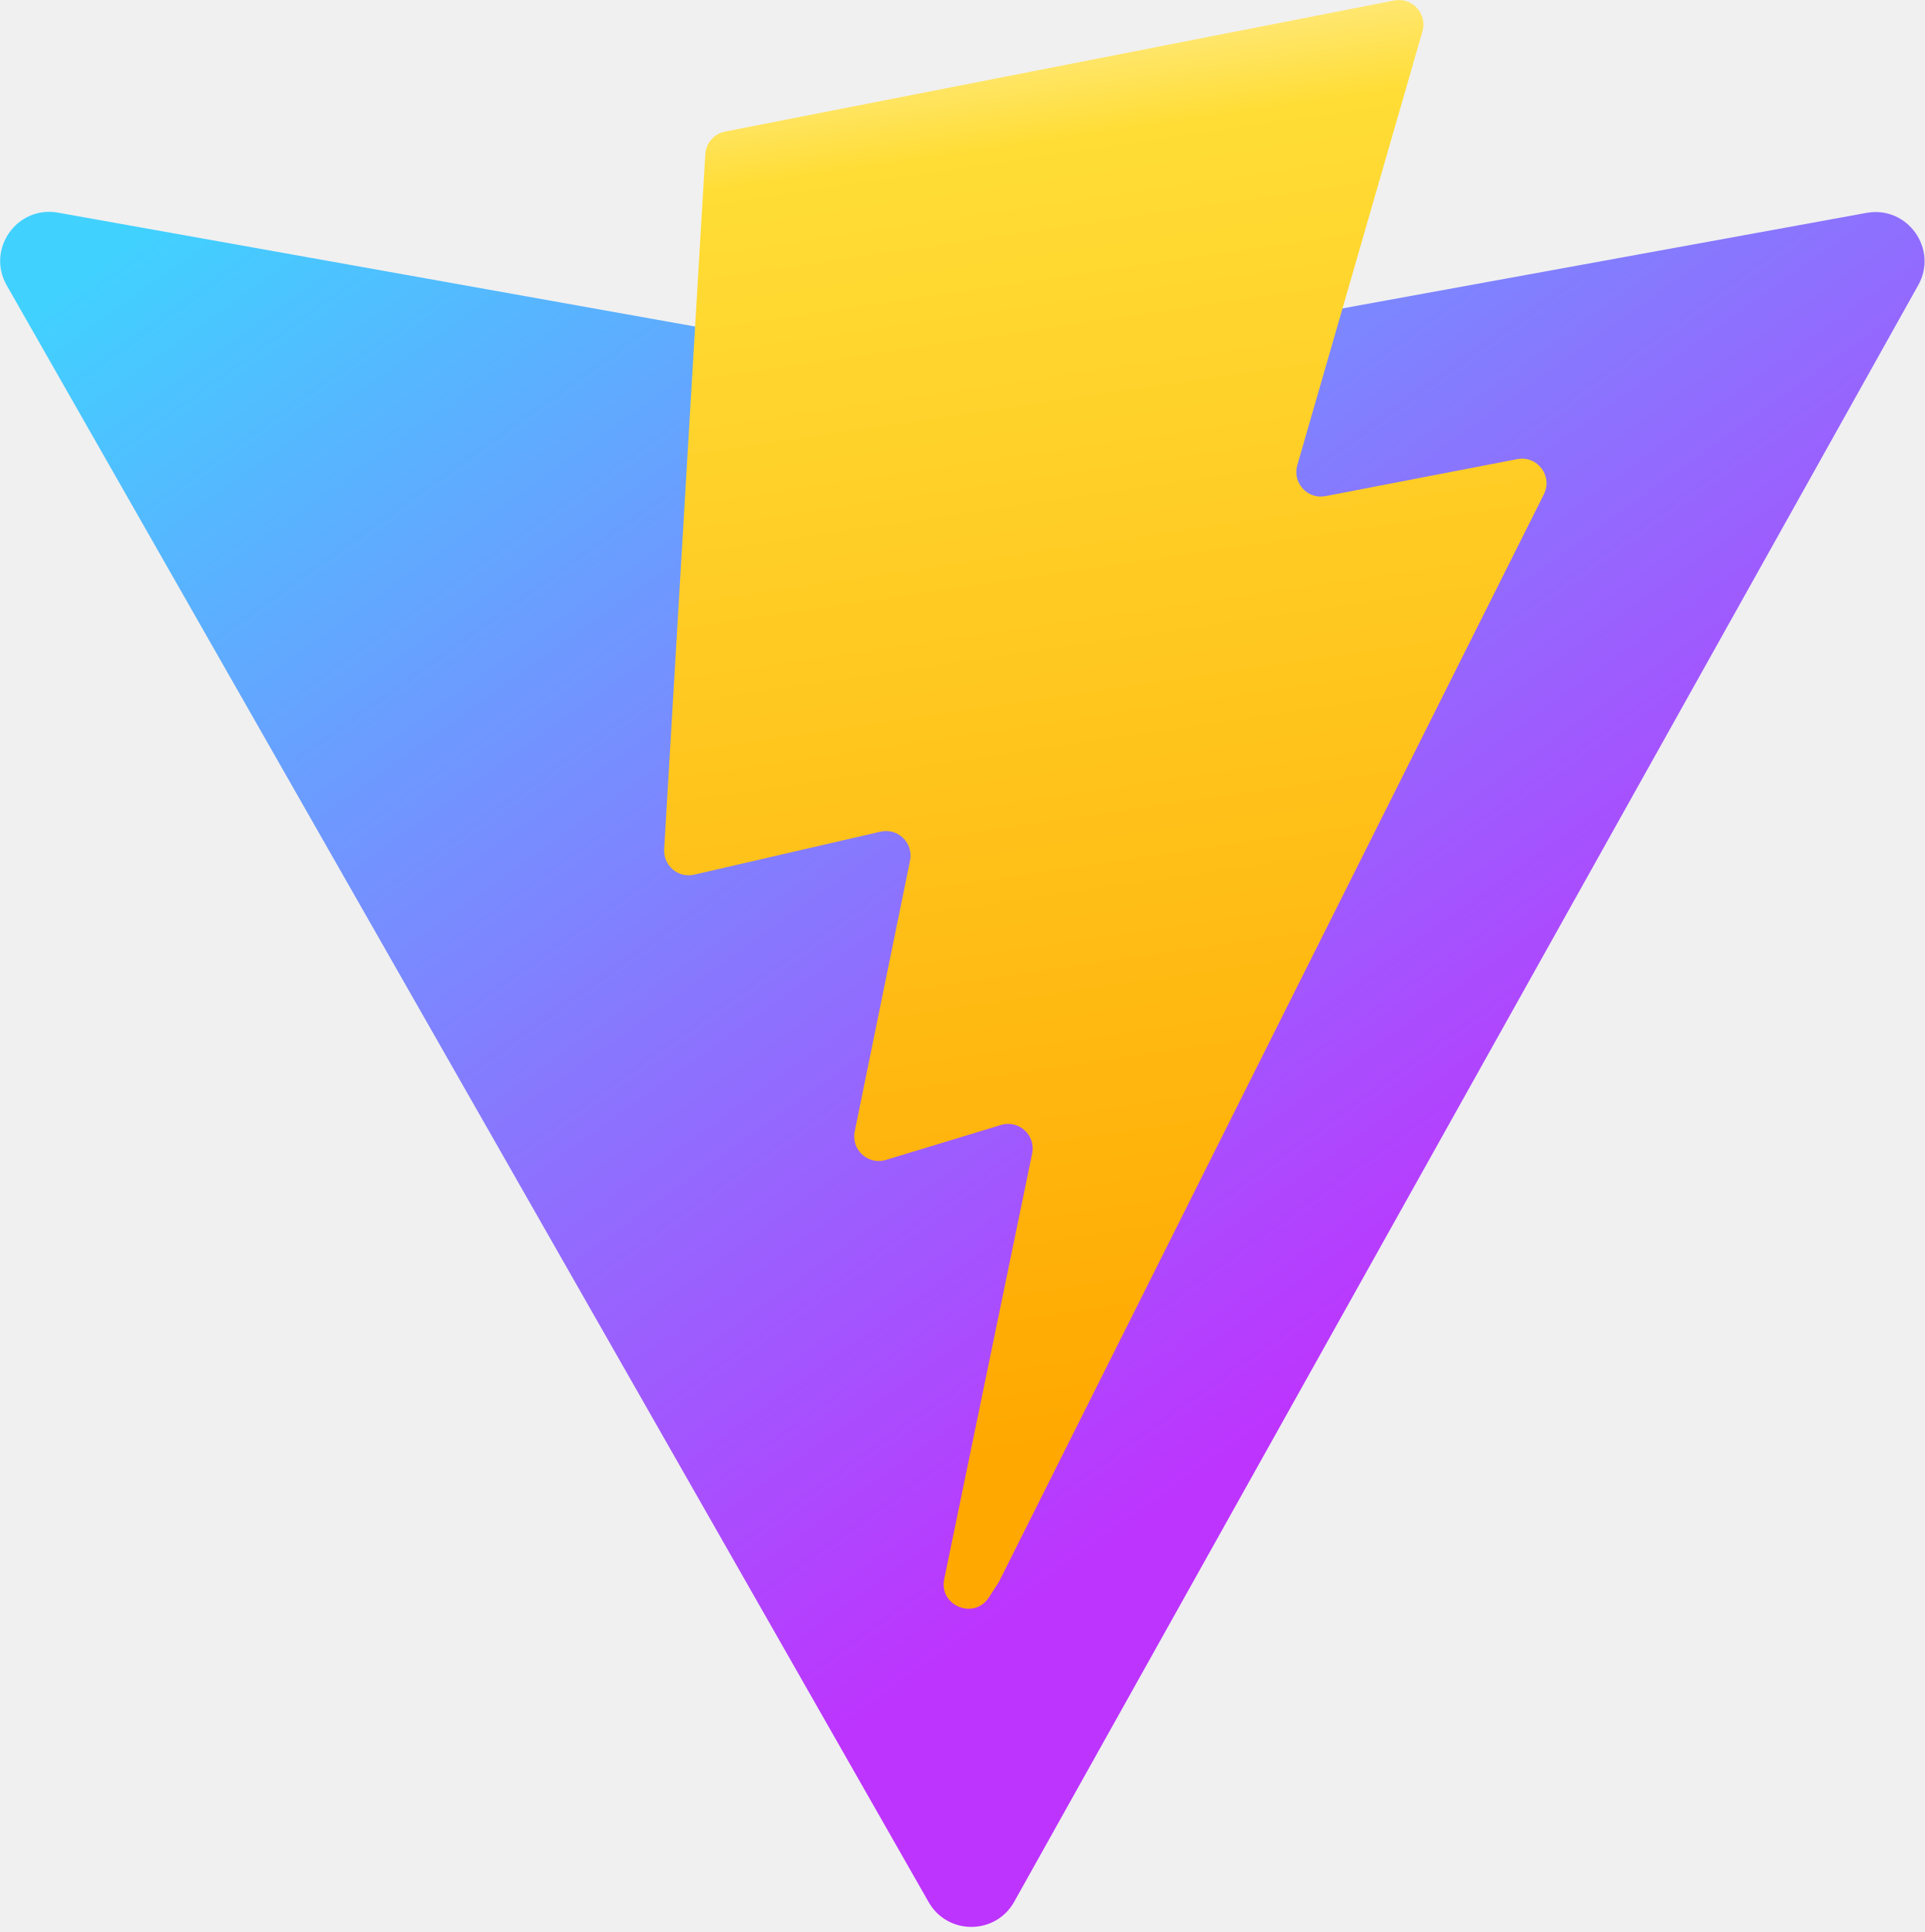
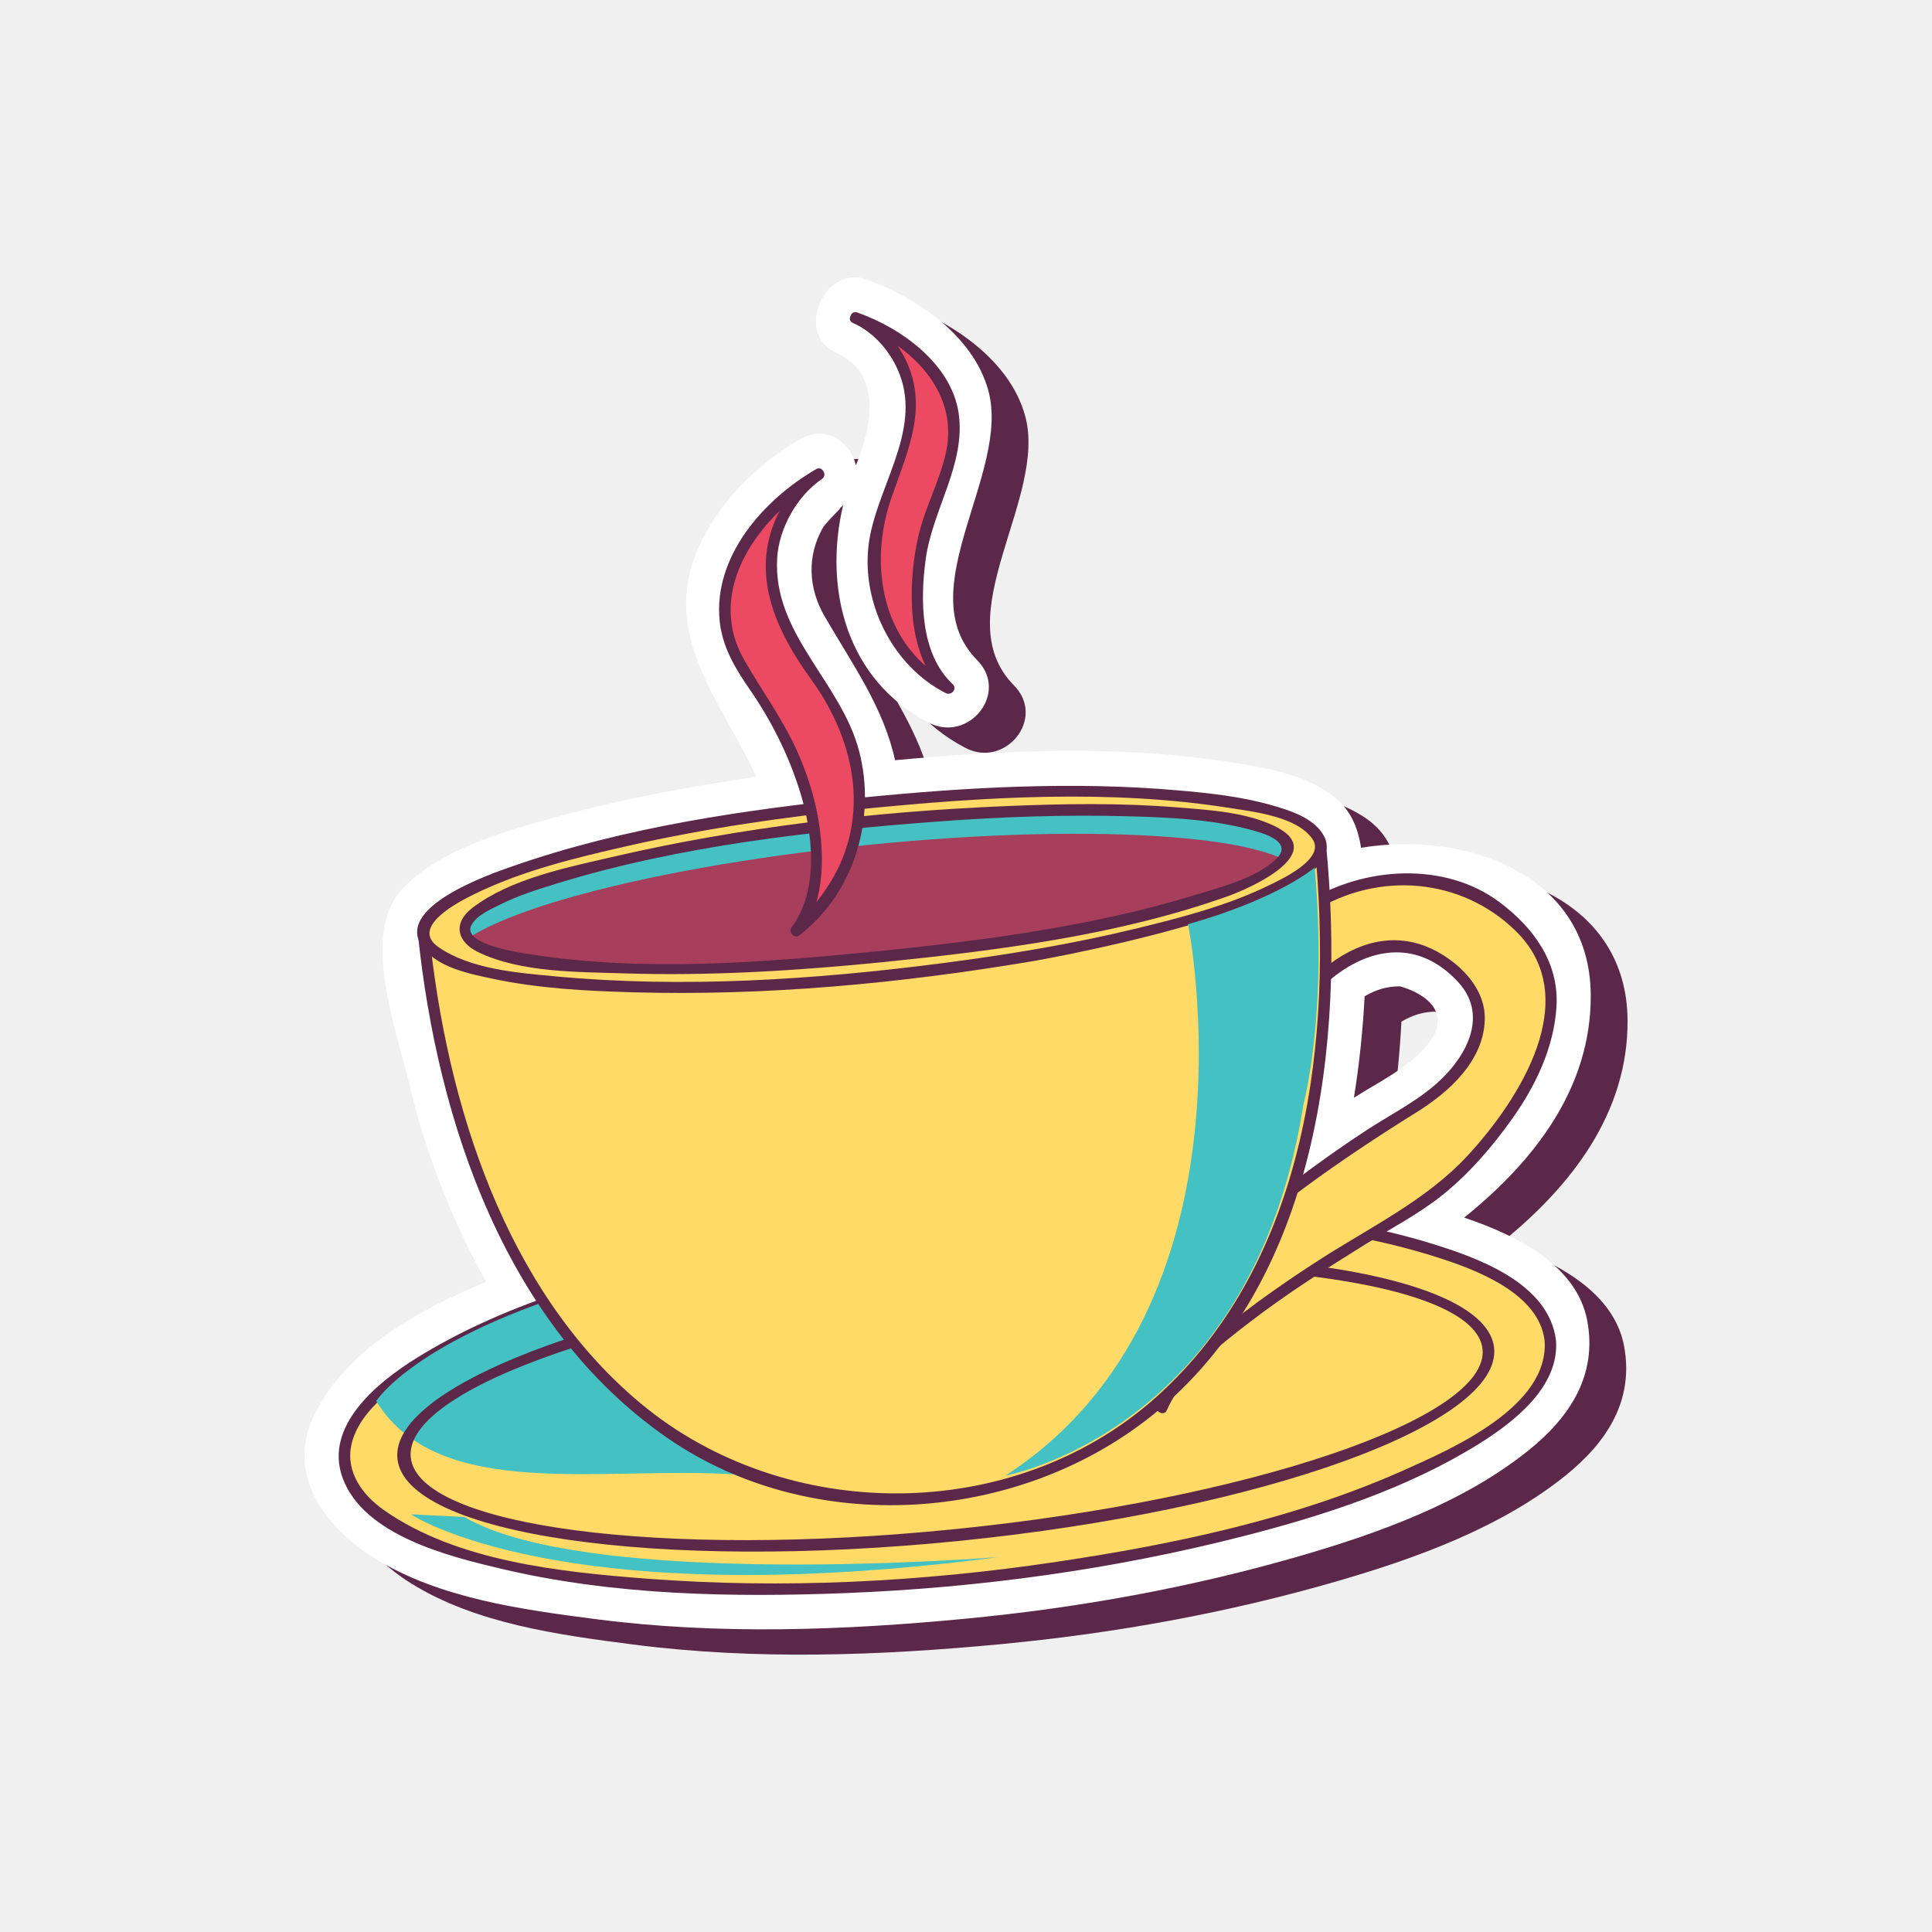
- <svg xmlns="http://www.w3.org/2000/svg" aria-hidden="true" role="img" class="iconify iconify--logos" width="31.88" height="32" preserveAspectRatio="xMidYMid meet" viewBox="0 0 256 257">
-   <defs>
-     <linearGradient id="IconifyId1813088fe1fbc01fb466" x1="-.828%" x2="57.636%" y1="7.652%" y2="78.411%">
-       <stop offset="0%" stop-color="#41D1FF" />
-       <stop offset="100%" stop-color="#BD34FE" />
-     </linearGradient>
-     <linearGradient id="IconifyId1813088fe1fbc01fb467" x1="43.376%" x2="50.316%" y1="2.242%" y2="89.03%">
-       <stop offset="0%" stop-color="#FFEA83" />
-       <stop offset="8.333%" stop-color="#FFDD35" />
-       <stop offset="100%" stop-color="#FFA800" />
-     </linearGradient>
-   </defs>
-   <path fill="url(#IconifyId1813088fe1fbc01fb466)" d="M255.153 37.938L134.897 252.976c-2.483 4.44-8.862 4.466-11.382.048L.875 37.958c-2.746-4.814 1.371-10.646 6.827-9.67l120.385 21.517a6.537 6.537 0 0 0 2.322-.004l117.867-21.483c5.438-.991 9.574 4.796 6.877 9.62Z" />
-   <path fill="url(#IconifyId1813088fe1fbc01fb467)" d="M185.432.063L96.44 17.501a3.268 3.268 0 0 0-2.634 3.014l-5.474 92.456a3.268 3.268 0 0 0 3.997 3.378l24.777-5.718c2.318-.535 4.413 1.507 3.936 3.838l-7.361 36.047c-.495 2.426 1.782 4.5 4.151 3.78l15.304-4.649c2.372-.72 4.652 1.36 4.15 3.788l-11.698 56.621c-.732 3.542 3.979 5.473 5.943 2.437l1.313-2.028l72.516-144.72c1.215-2.423-.88-5.186-3.54-4.672l-25.505 4.922c-2.396.462-4.435-1.77-3.759-4.114l16.646-57.705c.677-2.35-1.37-4.583-3.769-4.113Z" />
+ <svg xmlns="http://www.w3.org/2000/svg" version="1.1" id="Layer_1" x="0px" y="0px" viewBox="0 0 425.2 425.2" style="enable-background:new 0 0 425.2 425.2;" xml:space="preserve">
+   <g>
+     <path style="fill:#5C2849;" d="M330.339,273.544c15.324-12.331,27.993-28.466,27.859-49.011   c-0.174-26.785-27.92-36.181-50.55-32.379c-0.706-4.552-2.349-8.679-6.64-11.782c-6.057-4.375-14.012-5.77-21.22-6.927   c-24.451-3.915-49.998-2.88-74.699-0.565c-2.552-11.613-9.188-20.785-15.525-31.71c-3.576-6.161-3.876-13.23-0.411-19.358   c0.82-1.457,5.044-5.298,3.613-4.287c0.335-0.237,0.6-0.507,0.893-0.764c-4.326,18.311,0.656,38.405,18.836,47.848   c8.744,4.542,17.827-6.51,10.64-13.79c-15.063-15.264,7.499-41.187,2.468-59.352c-3.319-11.982-15.686-20.421-26.811-24.385   c-9.333-3.329-15.811,11.918-6.763,16.05c10.365,4.73,7.986,16.14,4.444,24.866c-1.184-5.15-6.515-9.193-12.569-5.636   c-9.469,5.563-18.008,14.12-22.319,24.272c-8.048,18.955,5.425,33.479,12.977,49.883c-15.861,2.321-31.604,5.286-47.053,9.691   c-10.471,2.986-23.17,6.812-30.86,15.023c-9.277,9.907-1.287,30.931,1.318,42.117c3.596,15.429,9.423,30.456,17.143,44.332   c-15.071,6.253-30.985,15.018-37.923,29.472c-6.287,13.094,2.669,24.733,13.401,31.393c14.249,8.833,32.456,11.277,48.715,13.379   c26.89,3.476,54.383,2.47,81.295-0.104c24.872-2.378,49.621-6.849,73.619-13.806c17.425-5.053,36.041-11.772,50.339-23.282   c9.084-7.311,15.102-16.516,12.882-28.458C355.244,284.47,342.755,277.695,330.339,273.544z M306.071,247.173   c1.201-7.383,1.966-14.84,2.365-22.346c2.369-1.371,4.821-2.218,7.829-2.189c6.396,1.879,11.292,6.315,6.042,12.812   c-4.115,5.094-10.63,8.147-16.051,11.6C306.192,247.09,306.134,247.134,306.071,247.173z" />
+     <path style="fill:#FFFFFF;" d="M322.236,267.978c15.324-12.331,27.993-28.466,27.859-49.011   c-0.173-26.785-27.92-36.182-50.549-32.38c-0.706-4.552-2.35-8.679-6.639-11.781c-6.057-4.376-14.013-5.771-21.221-6.927   c-24.451-3.916-49.999-2.88-74.698-0.566c-2.553-11.613-9.188-20.786-15.527-31.709c-3.575-6.161-3.873-13.231-0.411-19.359   c0.823-1.458,5.045-5.298,3.613-4.288c0.338-0.237,0.601-0.507,0.893-0.763c-4.327,18.311,0.655,38.406,18.836,47.848   c8.745,4.542,17.828-6.51,10.639-13.79c-15.061-15.264,7.5-41.188,2.469-59.353c-3.317-11.982-15.686-20.42-26.81-24.385   c-9.335-3.328-15.811,11.919-6.765,16.05c10.365,4.73,7.986,16.14,4.445,24.866c-1.186-5.151-6.516-9.194-12.572-5.637   c-9.468,5.563-18.008,14.121-22.317,24.273c-8.048,18.955,5.423,33.479,12.977,49.882c-15.862,2.321-31.605,5.286-47.053,9.691   c-10.472,2.987-23.169,6.813-30.859,15.023c-9.278,9.906-1.289,30.931,1.317,42.116c3.594,15.429,9.424,30.457,17.142,44.332   c-15.07,6.253-30.984,15.018-37.923,29.472c-6.286,13.095,2.67,24.733,13.403,31.393c14.247,8.834,32.456,11.277,48.715,13.379   c26.891,3.476,54.384,2.47,81.294-0.104c24.871-2.379,49.621-6.849,73.618-13.807c17.426-5.053,36.041-11.772,50.341-23.281   c9.083-7.311,15.1-16.516,12.88-28.458C347.141,278.904,334.654,272.129,322.236,267.978z M297.969,241.607   c1.2-7.383,1.966-14.839,2.365-22.345c2.368-1.371,4.819-2.218,7.828-2.189c6.395,1.879,11.292,6.314,6.042,12.811   c-4.115,5.093-10.631,8.146-16.05,11.6C298.09,241.524,298.03,241.568,297.969,241.607z" />
+     <g>
+       <g>
+         <g>
+           <path style="fill:#FFDA67;" d="M341.19,294.981c2.18,21.596-55.456,45.097-128.732,52.489      c-73.276,7.394-134.439-4.124-136.62-25.72c-2.179-21.603,55.455-45.102,128.727-52.49      C277.84,261.864,339.012,273.38,341.19,294.981z" />
+           <g>
+             <path style="fill:#5C2849;" d="M339.934,294.981c1.118,14.503-20.252,23.79-30.764,28.497       c-24.095,10.789-50.676,16.381-76.659,20.259c-29.733,4.438-60.151,6-90.145,3.701c-18.96-1.454-41.824-3.802-57.881-15.094       c-4.647-3.268-8.379-8.259-7.185-14.186c1.291-6.403,7.321-11.314,12.323-14.899c17.981-12.888,41.112-19.13,62.33-24.132       c29.83-7.033,60.637-10.398,91.259-10.823c24.275-0.336,49.614,0.967,72.909,8.351       C324.615,279.345,338.625,284.509,339.934,294.981c0.198,1.586,2.713,1.604,2.513,0c-1.586-12.683-17.367-18.228-27.769-21.407       c-22.857-6.986-47.744-8.007-71.466-7.783c-29.754,0.281-59.635,3.747-88.684,10.172c-21.572,4.77-44.003,11.185-62.917,22.956       c-8.528,5.308-20.472,14.961-16.167,26.463c4.722,12.617,23.447,17.174,34.865,19.878c24.7,5.848,50.773,6.348,76.011,5.343       c29.375-1.169,58.827-5.222,87.315-12.517c17.838-4.567,36.055-10.489,51.784-20.276c7.717-4.802,17.818-12.583,17.028-22.828       C342.322,293.376,339.809,293.365,339.934,294.981z" />
+           </g>
+         </g>
+         <path style="fill:#43C1C3;" d="M102.185,333.864l-11.746-0.589c0,0,32.64,22.12,129.347,9.408     C219.786,342.683,129.564,349.958,102.185,333.864z" />
+         <path style="fill:#43C1C3;" d="M82.798,308.355c0,0,8.672-13.923,48.315-25.514c0,0,15.882,39.362,78.444,39.989     c0,0-26.014,3.116-47.637,1.675C132.605,322.548,96.54,330.72,82.798,308.355z" />
+         <path style="fill:#5C2849;" d="M205.092,278.574c-66.65,6.726-119.317,25.73-117.629,42.449     c1.686,16.72,57.085,24.82,123.739,18.096c66.648-6.721,119.317-25.727,117.626-42.444     C327.148,279.953,271.743,271.852,205.092,278.574z M210.195,336.533c-64.628,6.523-118.259-0.559-119.796-15.807     c-1.538-15.25,49.6-32.895,114.224-39.414c64.621-6.52,120.124,0.364,121.66,15.617     C327.824,312.179,274.815,330.013,210.195,336.533z" />
+         <g>
+           <path style="fill:#FFDA67;" d="M288.436,199.504c0,0,25.6-16.196,45.974,4.439c20.373,20.63-9.888,52.552-19.117,59.139      c-9.227,6.592-52.602,29.787-59.584,46.654l6.834-29.48c0,0,19.54-18.999,46.995-35.566      c27.453-16.568,14.158-33.425-0.037-36.351c-10.574-2.176-25.765,9.243-30.178,25.328L288.436,199.504z" />
+           <g>
+             <path style="fill:#5C2849;" d="M289.07,200.588c14.211-8.866,32.393-7.481,44.452,4.243       c15.257,14.833,0.828,37.168-10.407,49.376c-9.154,9.946-21.614,15.885-32.844,23.13c-7.392,4.77-14.631,9.799-21.426,15.392       c-5.469,4.501-11.308,9.764-14.22,16.374c0.765,0.322,1.53,0.645,2.296,0.968c1.213-5.233,2.426-10.467,3.64-15.7       c0.789-3.402,1.577-6.804,2.366-10.206c0.227-0.981,0.455-1.962,0.683-2.944c0.256-1.107-0.338,0.078,0.023-0.269       c14.53-13.938,31.124-25.582,48.17-36.191c7.192-4.477,14.761-11.335,14.972-20.412c0.149-6.403-4.748-11.612-9.932-14.608       c-17.059-9.861-34.169,8.203-38.73,23.593c0.808,0.223,1.615,0.445,2.423,0.668c3.038-11.388,6.075-22.775,9.113-34.163       c0.418-1.567-2.005-2.232-2.423-0.668c-3.038,11.388-6.075,22.775-9.113,34.163c-0.418,1.569,1.963,2.218,2.423,0.668       c4.879-16.464,25.075-34.253,40.308-17.946c6.678,7.148,2.18,15.958-3.868,21.674c-4.64,4.385-10.582,7.349-15.906,10.799       c-5.229,3.39-10.311,7.005-15.308,10.727c-6.663,4.962-13.112,10.221-19.33,15.729c-1.636,1.448-4.714,3.284-5.245,5.569       c-2.229,9.617-4.458,19.233-6.688,28.85c-0.307,1.326,1.699,2.322,2.296,0.968c3.571-8.103,11.468-14.17,18.3-19.425       c8.092-6.223,16.737-11.72,25.403-17.099c5.515-3.423,11.47-6.514,16.579-10.543c6.035-4.76,11.166-10.693,15.619-16.927       c5.218-7.307,9.317-15.799,9.86-24.87c0.58-9.7-5.063-17.344-12.486-22.92c-12.015-9.025-29.856-7.91-42.268-0.167       C286.431,199.274,287.691,201.449,289.07,200.588z" />
+           </g>
+         </g>
+         <path style="fill:#46C1C3;stroke:#5C2849;stroke-width:0.837;stroke-miterlimit:10;" d="M287.091,186.335     c0.953,9.44-40.408,21.342-92.382,26.585c-51.981,5.244-94.884,1.84-95.834-7.597c-0.953-9.441,40.407-21.344,92.383-26.586     C243.234,173.491,286.14,176.893,287.091,186.335z" />
+         <path style="fill:#A73E5C;" d="M286.755,193.56c0.955,9.442-40.41,21.343-92.386,26.588c-51.973,5.245-94.878,1.84-95.83-7.598     c-0.953-9.441,40.407-21.346,92.383-26.59C242.898,180.719,285.806,184.119,286.755,193.56z" />
+         <g>
+           <path style="fill:#FFDA67;" d="M290.579,185.822c7.867,77.956-22.434,137.33-85.176,143.664      c-65.546,6.613-104.941-52.188-112.157-123.754c0,0,10.6,17.327,99.632,8.345C279.451,205.339,290.579,185.822,290.579,185.822z      " />
+           <g>
+             <path style="fill:#5C2849;" d="M289.323,185.822c4.14,42.321-1.395,91.793-34.993,121.764       c-31.343,27.959-81.499,27.854-113.396,1.224c-29.783-24.865-42.552-65.781-46.432-103.078c-0.78,0.211-1.56,0.423-2.34,0.634       c1.507,2.412,4.805,3.878,7.271,4.955c10.165,4.438,21.83,5.501,32.767,6.177c25.656,1.587,51.693-0.776,77.121-4.062       c19.957-2.579,40.174-6.112,59.12-13.095c7.188-2.649,19.011-6.628,23.224-13.885c0.815-1.403-1.356-2.668-2.169-1.268       c-1.444,2.487-5.571,4.984-8.335,6.596c-12.103,7.057-26.298,10.654-39.848,13.662c-27.016,5.996-54.995,8.797-82.622,9.762       c-16.612,0.58-33.91,0.539-50.145-3.503c-4.134-1.028-12.113-3.248-14.214-6.607c-0.611-0.979-2.478-0.682-2.34,0.634       c4.288,41.219,19.344,86.141,54.88,110.732c31.666,21.913,76.996,18.879,106.719-4.972       c36.47-29.263,42.492-82.256,38.245-125.67C291.679,184.225,289.165,184.209,289.323,185.822z" />
+           </g>
+         </g>
+         <g>
+           <path style="fill:#FFDA67;" d="M189.997,176.767c-54.497,5.497-97.813,18.463-96.751,28.964      c1.057,10.495,46.095,14.553,100.584,9.054c54.492-5.497,97.812-18.466,96.749-28.963      C289.521,175.325,244.488,171.268,189.997,176.767z M194.369,210.493c-50.087,5.057-91.364,2.52-92.188-5.665      c-0.825-8.185,39.113-18.914,89.198-23.969c50.095-5.053,91.367-2.515,92.193,5.665      C284.396,194.711,244.461,205.442,194.369,210.493z" />
+           <g>
+             <path style="fill:#5C2849;" d="M189.997,175.511c-25.914,2.662-52.383,6.483-77.075,15.094       c-4.88,1.702-26.905,9.214-19.677,18.163c3.413,4.227,10.078,5.544,15.067,6.614c10.071,2.157,20.522,2.702,30.788,2.999       c29.338,0.848,58.951-1.927,87.863-6.788c5.458-0.918,75.793-13.73,63.617-28.81c-2.513-3.111-6.85-4.453-10.538-5.52       c-6.803-1.971-13.996-2.728-21.028-3.337C236.104,171.94,212.831,173.249,189.997,175.511c-1.597,0.158-1.612,2.672,0,2.512       c26.547-2.629,54.244-4.396,80.733-0.19c5.349,0.849,14.701,1.881,18.115,6.818c3.004,4.342-6.844,8.858-9.432,10.128       c-9.236,4.535-19.494,7.179-29.445,9.596c-14.125,3.43-28.514,5.792-42.921,7.649c-27.951,3.604-56.708,5.484-84.834,2.855       c-8.234-0.77-18.694-1.546-25.732-6.448c-6.405-4.462,4.628-10.037,7.932-11.659c10.57-5.19,22.436-8.027,33.854-10.619       c17.028-3.865,34.371-6.347,51.73-8.13C191.592,177.859,191.608,175.345,189.997,175.511z" />
+             <path style="fill:#5C2849;" d="M194.369,209.237c-25.646,2.544-52.789,4.844-78.401,0.664       c-2.13-0.348-14.563-2.187-12.168-6.395c1.179-2.071,4.063-3.329,6.085-4.342c4.048-2.028,8.426-3.424,12.743-4.747       c27.034-8.287,55.958-11.534,84.043-13.632c13.888-1.038,27.839-1.515,41.764-1.136c9.308,0.253,19.003,0.688,27.997,3.301       c3.305,0.96,8.023,2.895,4.199,6.328c-4.585,4.116-11.786,5.908-17.507,7.662C240.917,203.746,217.4,206.874,194.369,209.237       c-1.595,0.163-1.611,2.677,0,2.512c25.339-2.599,51.617-5.892,75.738-14.468c5.404-1.922,22.519-9.666,10.374-15.493       c-6.428-3.083-14.377-3.524-21.359-4.094c-12.604-1.029-25.32-0.806-37.942-0.275c-28.989,1.221-58.245,4.636-86.529,11.208       c-10.033,2.332-22.214,4.753-30.636,11.136c-4.413,3.345-3.519,7.512,1.256,9.803c9.414,4.519,21.889,4.324,32.045,4.654       c19.025,0.617,38.128-0.593,57.052-2.471C195.966,211.59,195.981,209.077,194.369,209.237z" />
+           </g>
+         </g>
+         <g>
+           <g>
+             <path style="fill:#EC4963;" d="M188.319,69.982c0,0,29.868,10.232,19.576,34.37c-10.29,24.139-5.553,41.425,0.89,47.109       c0,0-27.051-13.511-12.025-46.602C208.635,78.71,188.319,69.982,188.319,69.982z" />
+             <g>
+               <path style="fill:#5C2849;" d="M187.985,71.193c11.833,4.118,23.029,14.529,20.278,28.028        c-1.28,6.282-4.551,12.129-6.057,18.42c-1.248,5.21-1.73,10.615-1.487,15.961c0.299,6.606,2.184,14.085,7.178,18.747        c0.507-0.657,1.015-1.316,1.523-1.973c-15.232-7.727-18.439-25.734-13.267-40.727c3.66-10.608,8.51-20.405,2.755-31.298        c-2.076-3.929-5.848-7.647-9.955-9.455c-1.468-0.645-2.748,1.519-1.268,2.17c4.79,2.108,8.519,6.574,10.337,11.386        c4.814,12.743-5.372,25.116-6.867,37.554c-1.538,12.787,5.35,26.631,16.996,32.539c1.229,0.624,2.609-0.958,1.522-1.973        c-7.169-6.693-7.165-18.689-5.924-27.626c1.516-10.911,8.925-20.966,7.208-32.158c-1.646-10.733-12.688-18.672-22.305-22.018        C187.119,68.237,186.465,70.664,187.985,71.193z" />
+             </g>
+           </g>
+           <g>
+             <path style="fill:#EC4963;" d="M180.194,104.375c0,0-33.55,19.233-15.292,45.02c18.262,25.79,16.744,47.199,10.346,55.414       c0,0,29.35-22.386,3.206-57.517C157.8,119.534,180.194,104.375,180.194,104.375z" />
+             <g>
+               <path style="fill:#5C2849;" d="M179.56,103.29c-11.604,6.719-22.646,19.274-21.17,33.453        c0.583,5.593,3.404,10.372,6.544,14.892c4.711,6.782,8.465,14.232,10.978,22.097c2.983,9.338,4.5,22.017-1.748,30.443        c-0.731,0.986,0.733,2.479,1.719,1.719c12.208-9.425,16.999-25.836,13.218-40.501c-3.953-15.33-19.086-25.849-18.054-42.61        c0.402-6.528,4.348-13.581,9.782-17.322C182.152,104.548,180.898,102.37,179.56,103.29c-4.066,2.8-7.394,7.246-9.192,11.8        c-4.896,12.397,0.795,24.277,8.104,34.355c8.557,11.798,12.564,26.651,6.551,40.423c-2.204,5.047-6.669,10.97-10.408,13.855        c0.573,0.573,1.146,1.146,1.719,1.719c4.79-6.46,5.066-15.302,4.092-22.962c-0.734-5.768-2.482-11.472-4.82-16.786        c-3.238-7.357-7.916-13.585-11.853-20.516c-8.839-15.566,3.7-31.975,17.076-39.719        C182.229,104.649,180.965,102.478,179.56,103.29z" />
+             </g>
+           </g>
+         </g>
+         <path style="fill:#43C1C3;" d="M261.469,203.397c0,0,16.996,84.238-40.158,121.338c0,0,54.383-9.733,65.583-81.855     c0,0,5.345-19.657,2.441-51.946C289.335,190.934,281.523,197.746,261.469,203.397z" />
+       </g>
+     </g>
+   </g>
</svg>
